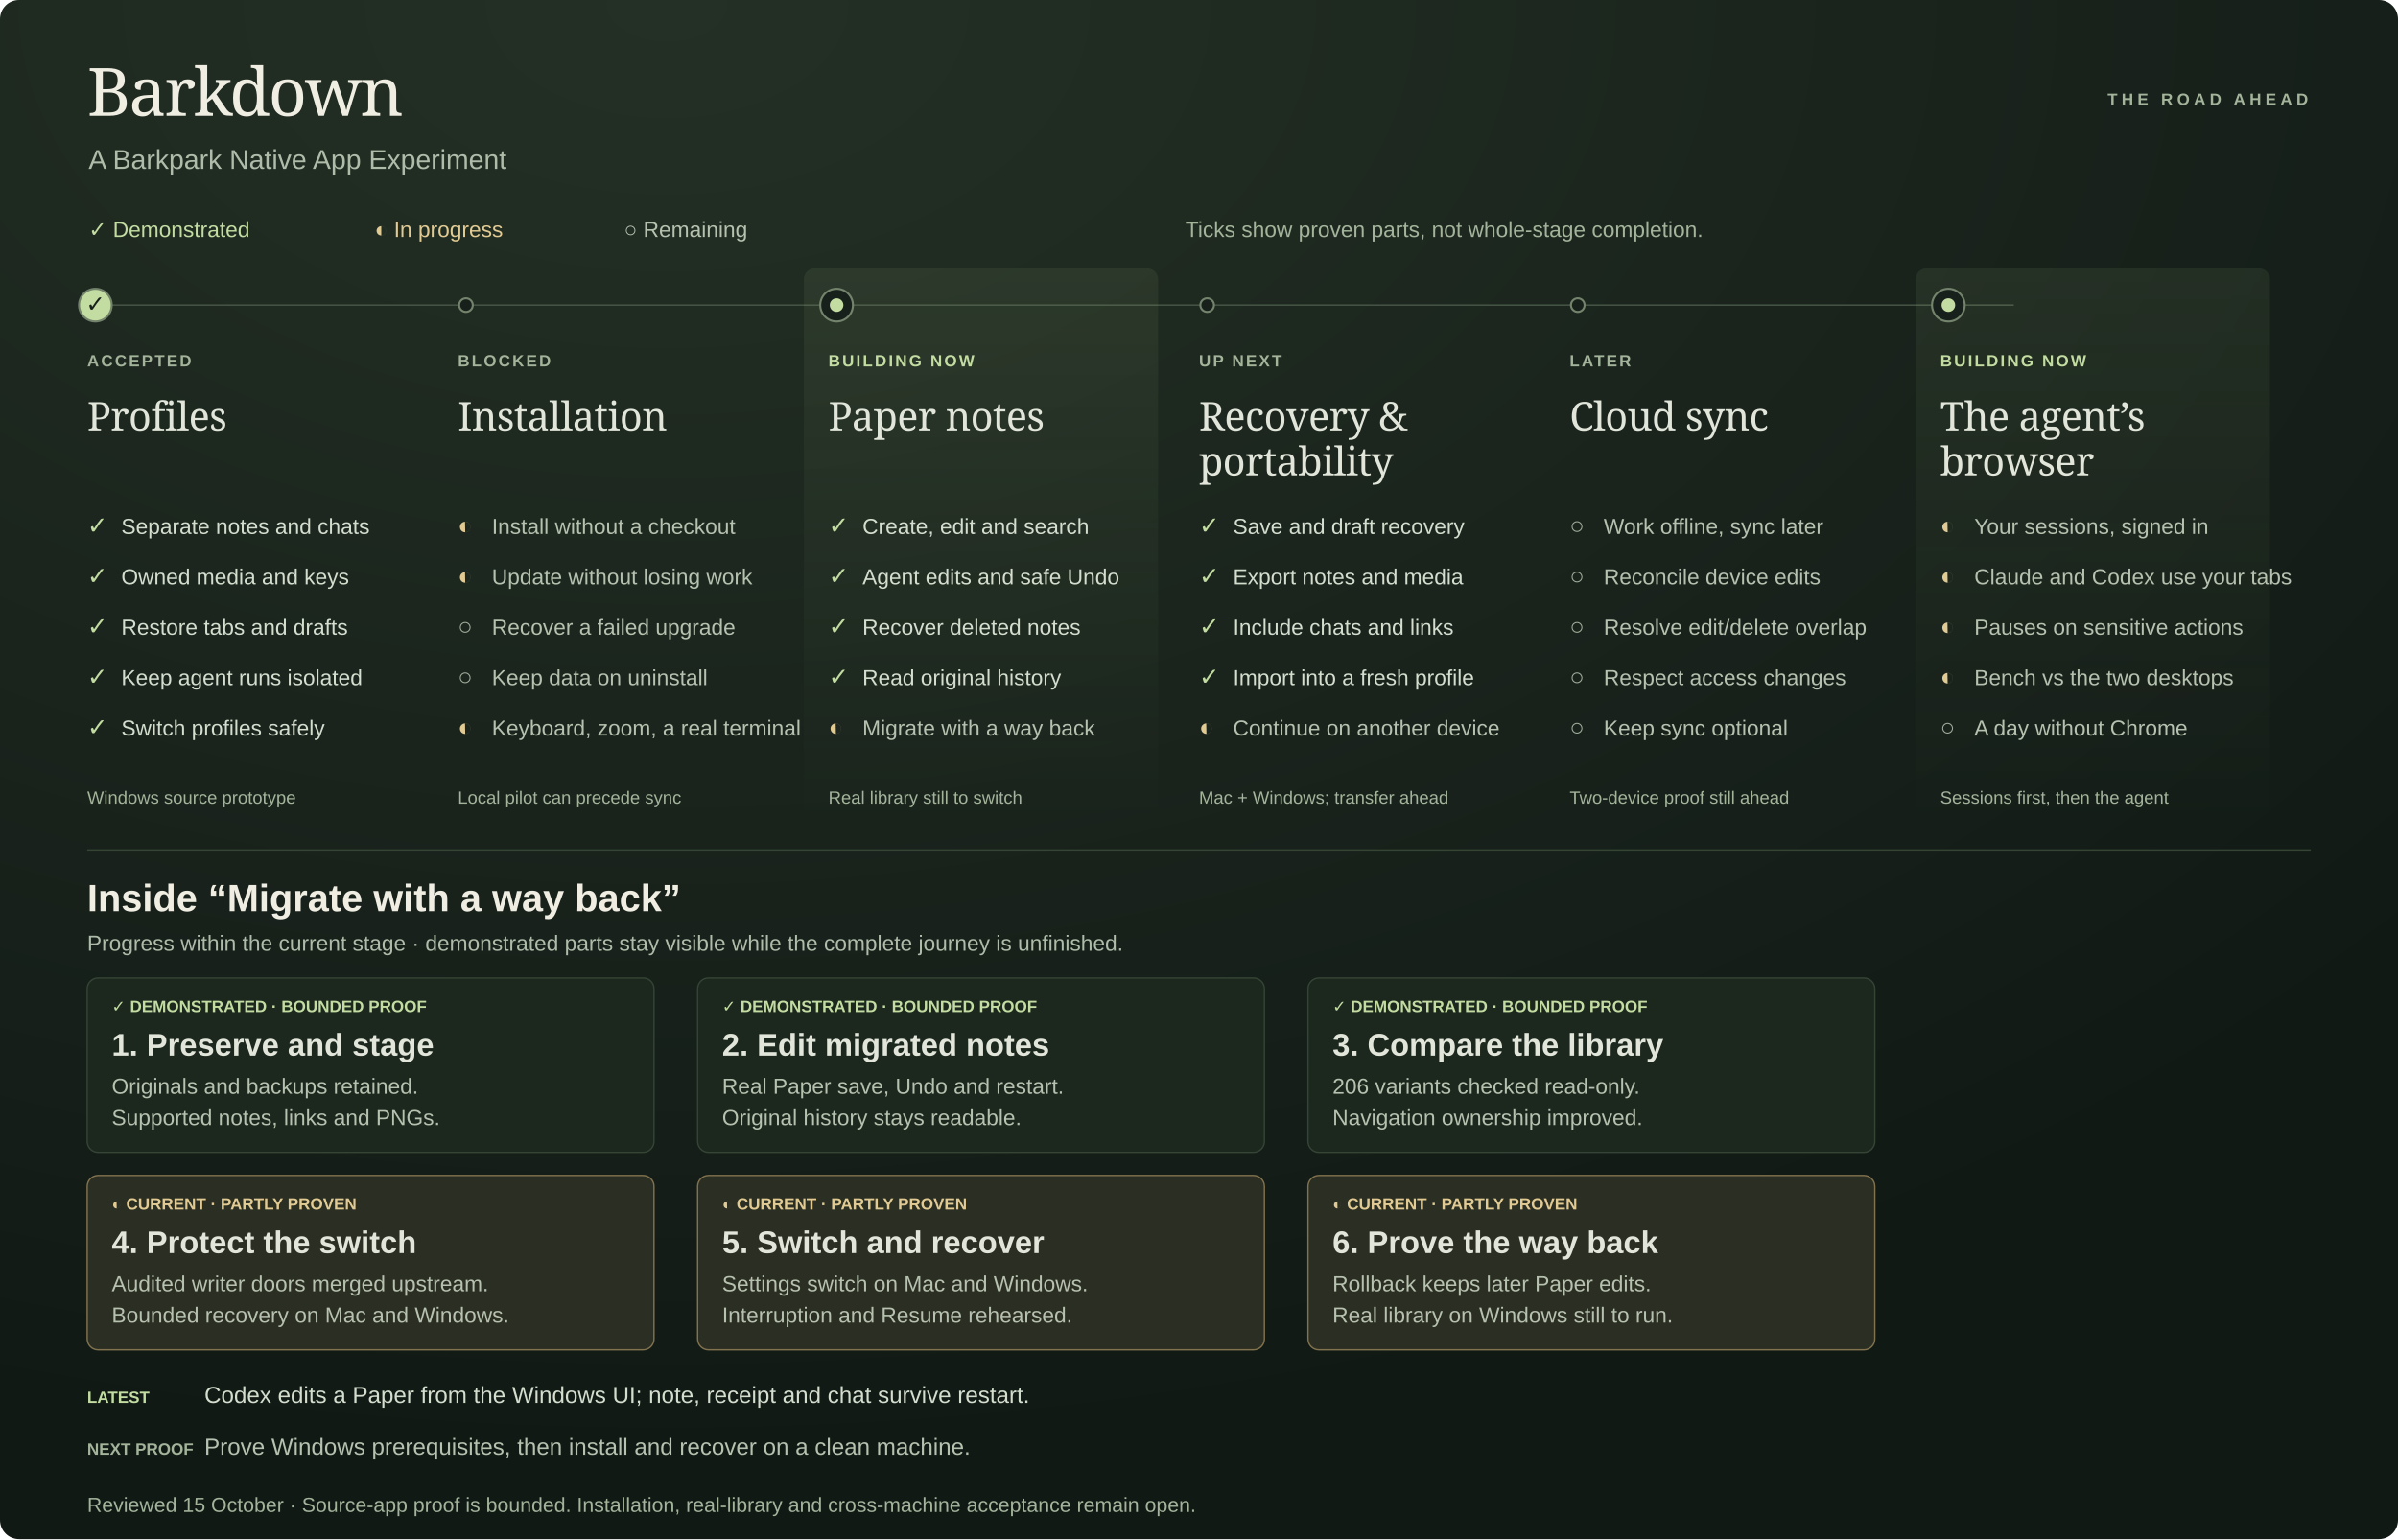
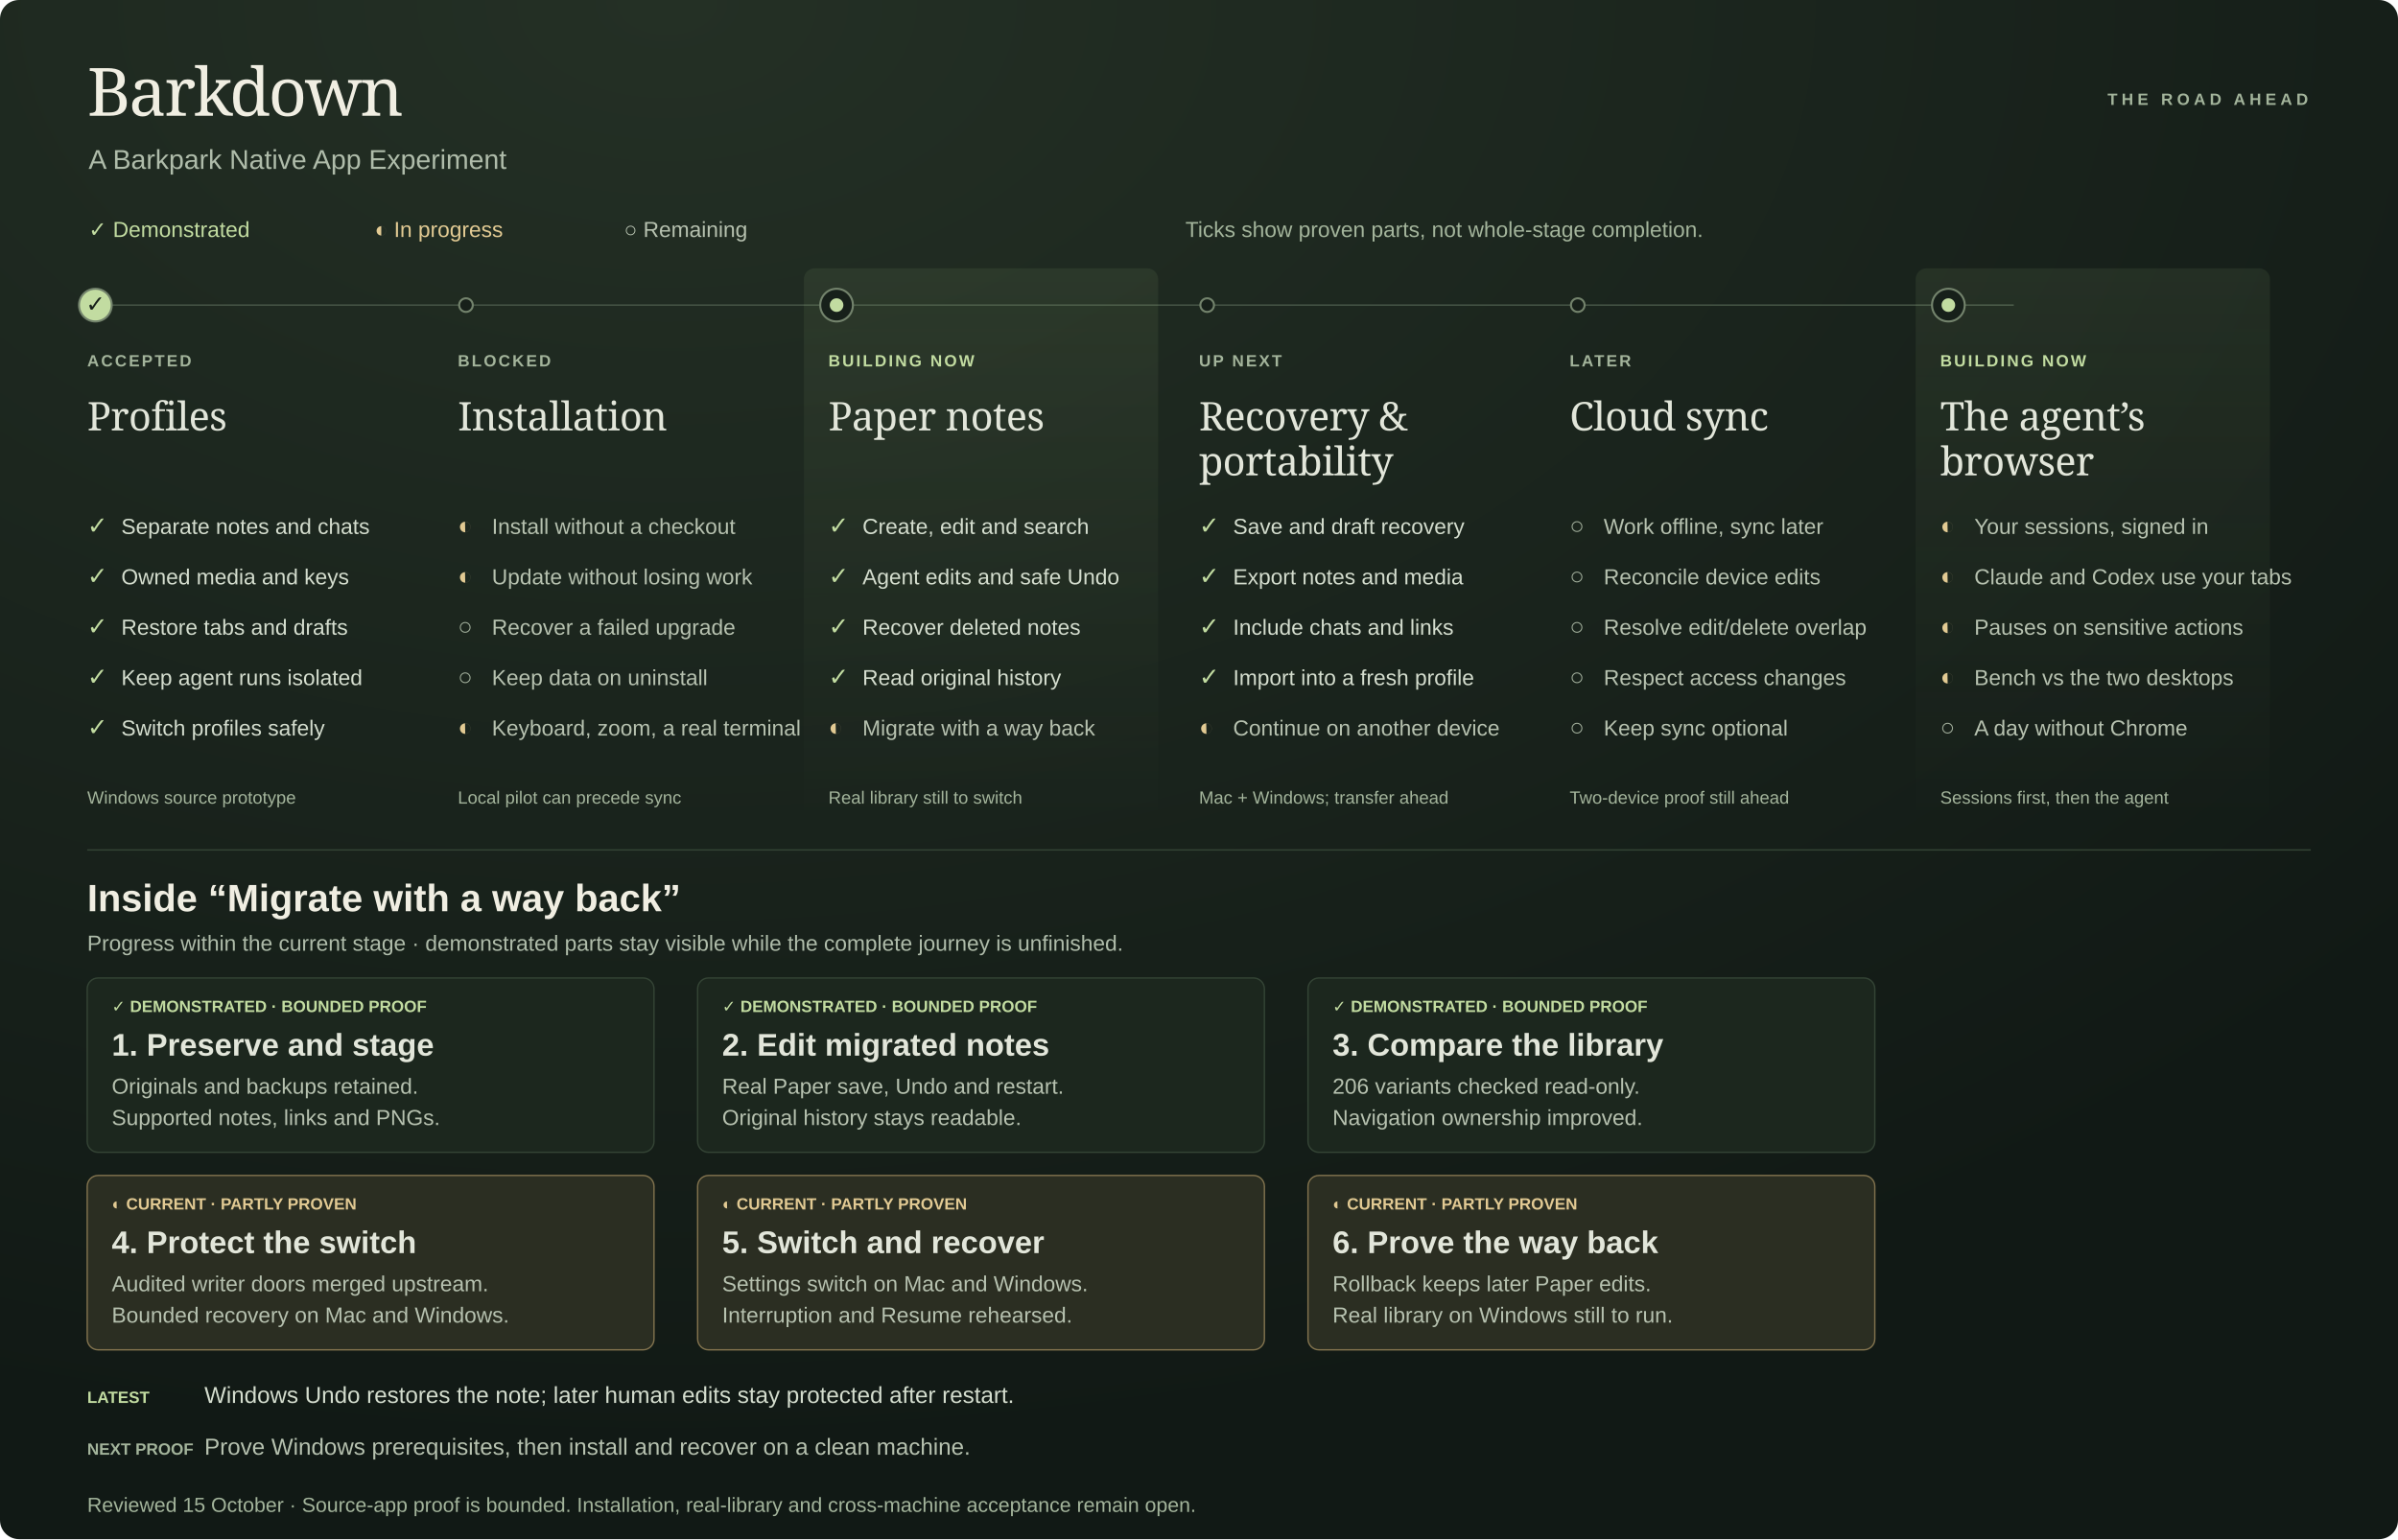
<svg xmlns="http://www.w3.org/2000/svg" width="1760" height="1130" viewBox="0 0 1760 1130" role="img" aria-labelledby="title desc">
  <defs>
    <radialGradient id="background" cx="28%" cy="0%" r="95%">
      <stop stop-color="#243025" />
      <stop offset="1" stop-color="#111915" />
    </radialGradient>
    <linearGradient id="focus" x2="0" y2="1">
      <stop stop-color="#a9c787" stop-opacity=".09" />
      <stop offset="1" stop-color="#a9c787" stop-opacity="0" />
    </linearGradient>
  </defs>
  <g font-family="Segoe UI, Arial, sans-serif">
    <rect width="1760" height="1130" rx="14" fill="url(#background)" />
    <text x="64" y="85" font-family="Georgia, serif" font-size="49" letter-spacing="-1.5" fill="#f0eee2">Barkdown</text>
    <text x="65" y="124" font-size="20" fill="#afbcaa" font-weight="400">A Barkpark Native App Experiment</text>
    <text x="1694" y="77" text-anchor="end" font-size="12" font-weight="600" letter-spacing="3" fill="#a3b49b">THE ROAD AHEAD</text>
    <text x="65" y="174" font-size="16" fill="#c2dca1" font-weight="400">✓  Demonstrated</text>
    <text x="275" y="174" font-size="16" fill="#e2ca93" font-weight="400">◐  In progress</text>
    <text x="458" y="174" font-size="16" fill="#b6c1af" font-weight="400">○  Remaining</text>
    <text x="870" y="174" font-size="16" fill="#a3b49b" font-weight="400">Ticks show proven parts, not whole-stage completion.</text>
    <path d="M70 224H1478" stroke="#475747" stroke-width="1" />
    <g data-phase="P1">
      <circle cx="70" cy="224" r="12" fill="#c2dca1" stroke="#73836c" stroke-width="1.5" />
      <text x="63" y="229" font-size="17" fill="#17201a" font-weight="600">✓</text>
      <text x="64" y="269" font-size="12" letter-spacing="1.5" font-weight="600" fill="#a3b49b">ACCEPTED</text>
      <text x="64" y="316" dy="0" font-family="Georgia, serif" font-size="29" letter-spacing="-.4" fill="#e2e6da">Profiles</text>
      <text x="64" y="392" font-size="18" fill="#c2dca1" font-weight="600">✓</text>
      <text x="89" y="392" font-size="16" fill="#d4ddce" font-weight="400">Separate notes and chats</text>
      <text x="64" y="429" font-size="18" fill="#c2dca1" font-weight="600">✓</text>
      <text x="89" y="429" font-size="16" fill="#d4ddce" font-weight="400">Owned media and keys</text>
      <text x="64" y="466" font-size="18" fill="#c2dca1" font-weight="600">✓</text>
      <text x="89" y="466" font-size="16" fill="#d4ddce" font-weight="400">Restore tabs and drafts</text>
      <text x="64" y="503" font-size="18" fill="#c2dca1" font-weight="600">✓</text>
      <text x="89" y="503" font-size="16" fill="#d4ddce" font-weight="400">Keep agent runs isolated</text>
      <text x="64" y="540" font-size="18" fill="#c2dca1" font-weight="600">✓</text>
      <text x="89" y="540" font-size="16" fill="#d4ddce" font-weight="400">Switch profiles safely</text>
      <text x="64" y="590" font-size="13" fill="#a3b49b" font-weight="400">Windows source prototype</text>
    </g>
    <g data-phase="P5">
      <circle cx="342" cy="224" r="5" fill="#17201a" stroke="#73836c" stroke-width="1.5" />
      <text x="336" y="269" font-size="12" letter-spacing="1.5" font-weight="600" fill="#a3b49b">BLOCKED</text>
      <text x="336" y="316" dy="0" font-family="Georgia, serif" font-size="29" letter-spacing="-.4" fill="#e2e6da">Installation</text>
      <text x="336" y="392" font-size="18" fill="#e2ca93" font-weight="600">◐</text>
      <text x="361" y="392" font-size="16" fill="#b6c1af" font-weight="400">Install without a checkout</text>
      <text x="336" y="429" font-size="18" fill="#e2ca93" font-weight="600">◐</text>
      <text x="361" y="429" font-size="16" fill="#b6c1af" font-weight="400">Update without losing work</text>
      <text x="336" y="466" font-size="18" fill="#9fac99" font-weight="600">○</text>
      <text x="361" y="466" font-size="16" fill="#b6c1af" font-weight="400">Recover a failed upgrade</text>
      <text x="336" y="503" font-size="18" fill="#9fac99" font-weight="600">○</text>
      <text x="361" y="503" font-size="16" fill="#b6c1af" font-weight="400">Keep data on uninstall</text>
      <text x="336" y="540" font-size="18" fill="#e2ca93" font-weight="600">◐</text>
      <text x="361" y="540" font-size="16" fill="#b6c1af" font-weight="400">Keyboard, zoom, a real terminal</text>
      <text x="336" y="590" font-size="13" fill="#a3b49b" font-weight="400">Local pilot can precede sync</text>
    </g>
    <g data-phase="P2">
      <rect x="590" y="197" width="260" height="410" rx="8" fill="url(#focus)" />
      <circle cx="614" cy="224" r="12" fill="#17201a" stroke="#73836c" stroke-width="1.5" />
      <circle cx="614" cy="224" r="5" fill="#c2dca1" />
      <text x="608" y="269" font-size="12" letter-spacing="1.5" font-weight="600" fill="#c2dca1">BUILDING NOW</text>
      <text x="608" y="316" dy="0" font-family="Georgia, serif" font-size="29" letter-spacing="-.4" fill="#e2e6da">Paper notes</text>
      <text x="608" y="392" font-size="18" fill="#c2dca1" font-weight="600">✓</text>
      <text x="633" y="392" font-size="16" fill="#d4ddce" font-weight="400">Create, edit and search</text>
      <text x="608" y="429" font-size="18" fill="#c2dca1" font-weight="600">✓</text>
      <text x="633" y="429" font-size="16" fill="#d4ddce" font-weight="400">Agent edits and safe Undo</text>
      <text x="608" y="466" font-size="18" fill="#c2dca1" font-weight="600">✓</text>
      <text x="633" y="466" font-size="16" fill="#d4ddce" font-weight="400">Recover deleted notes</text>
      <text x="608" y="503" font-size="18" fill="#c2dca1" font-weight="600">✓</text>
      <text x="633" y="503" font-size="16" fill="#d4ddce" font-weight="400">Read original history</text>
      <text x="608" y="540" font-size="18" fill="#e2ca93" font-weight="600">◐</text>
      <text x="633" y="540" font-size="16" fill="#b6c1af" font-weight="400">Migrate with a way back</text>
      <text x="608" y="590" font-size="13" fill="#a3b49b" font-weight="400">Real library still to switch</text>
    </g>
    <g data-phase="P3">
      <circle cx="886" cy="224" r="5" fill="#17201a" stroke="#73836c" stroke-width="1.5" />
      <text x="880" y="269" font-size="12" letter-spacing="1.5" font-weight="600" fill="#a3b49b">UP NEXT</text>
      <text x="880" y="316" dy="0" font-family="Georgia, serif" font-size="29" letter-spacing="-.4" fill="#e2e6da">Recovery &amp;</text>
      <text x="880" y="316" dy="33" font-family="Georgia, serif" font-size="29" letter-spacing="-.4" fill="#e2e6da">portability</text>
      <text x="880" y="392" font-size="18" fill="#c2dca1" font-weight="600">✓</text>
      <text x="905" y="392" font-size="16" fill="#d4ddce" font-weight="400">Save and draft recovery</text>
      <text x="880" y="429" font-size="18" fill="#c2dca1" font-weight="600">✓</text>
      <text x="905" y="429" font-size="16" fill="#d4ddce" font-weight="400">Export notes and media</text>
      <text x="880" y="466" font-size="18" fill="#c2dca1" font-weight="600">✓</text>
      <text x="905" y="466" font-size="16" fill="#d4ddce" font-weight="400">Include chats and links</text>
      <text x="880" y="503" font-size="18" fill="#c2dca1" font-weight="600">✓</text>
      <text x="905" y="503" font-size="16" fill="#d4ddce" font-weight="400">Import into a fresh profile</text>
      <text x="880" y="540" font-size="18" fill="#e2ca93" font-weight="600">◐</text>
      <text x="905" y="540" font-size="16" fill="#b6c1af" font-weight="400">Continue on another device</text>
      <text x="880" y="590" font-size="13" fill="#a3b49b" font-weight="400">Mac + Windows; transfer ahead</text>
    </g>
    <g data-phase="P4">
      <circle cx="1158" cy="224" r="5" fill="#17201a" stroke="#73836c" stroke-width="1.5" />
      <text x="1152" y="269" font-size="12" letter-spacing="1.5" font-weight="600" fill="#a3b49b">LATER</text>
      <text x="1152" y="316" dy="0" font-family="Georgia, serif" font-size="29" letter-spacing="-.4" fill="#e2e6da">Cloud sync</text>
      <text x="1152" y="392" font-size="18" fill="#9fac99" font-weight="600">○</text>
      <text x="1177" y="392" font-size="16" fill="#b6c1af" font-weight="400">Work offline, sync later</text>
      <text x="1152" y="429" font-size="18" fill="#9fac99" font-weight="600">○</text>
      <text x="1177" y="429" font-size="16" fill="#b6c1af" font-weight="400">Reconcile device edits</text>
      <text x="1152" y="466" font-size="18" fill="#9fac99" font-weight="600">○</text>
      <text x="1177" y="466" font-size="16" fill="#b6c1af" font-weight="400">Resolve edit/delete overlap</text>
      <text x="1152" y="503" font-size="18" fill="#9fac99" font-weight="600">○</text>
      <text x="1177" y="503" font-size="16" fill="#b6c1af" font-weight="400">Respect access changes</text>
      <text x="1152" y="540" font-size="18" fill="#9fac99" font-weight="600">○</text>
      <text x="1177" y="540" font-size="16" fill="#b6c1af" font-weight="400">Keep sync optional</text>
      <text x="1152" y="590" font-size="13" fill="#a3b49b" font-weight="400">Two-device proof still ahead</text>
    </g>
    <g data-phase="P6">
      <rect x="1406" y="197" width="260" height="410" rx="8" fill="url(#focus)" />
      <circle cx="1430" cy="224" r="12" fill="#17201a" stroke="#73836c" stroke-width="1.5" />
      <circle cx="1430" cy="224" r="5" fill="#c2dca1" />
      <text x="1424" y="269" font-size="12" letter-spacing="1.5" font-weight="600" fill="#c2dca1">BUILDING NOW</text>
      <text x="1424" y="316" dy="0" font-family="Georgia, serif" font-size="29" letter-spacing="-.4" fill="#e2e6da">The agent’s</text>
      <text x="1424" y="316" dy="33" font-family="Georgia, serif" font-size="29" letter-spacing="-.4" fill="#e2e6da">browser</text>
      <text x="1424" y="392" font-size="18" fill="#e2ca93" font-weight="600">◐</text>
      <text x="1449" y="392" font-size="16" fill="#b6c1af" font-weight="400">Your sessions, signed in</text>
      <text x="1424" y="429" font-size="18" fill="#e2ca93" font-weight="600">◐</text>
      <text x="1449" y="429" font-size="16" fill="#b6c1af" font-weight="400">Claude and Codex use your tabs</text>
      <text x="1424" y="466" font-size="18" fill="#e2ca93" font-weight="600">◐</text>
      <text x="1449" y="466" font-size="16" fill="#b6c1af" font-weight="400">Pauses on sensitive actions</text>
      <text x="1424" y="503" font-size="18" fill="#e2ca93" font-weight="600">◐</text>
      <text x="1449" y="503" font-size="16" fill="#b6c1af" font-weight="400">Bench vs the two desktops</text>
      <text x="1424" y="540" font-size="18" fill="#9fac99" font-weight="600">○</text>
      <text x="1449" y="540" font-size="16" fill="#b6c1af" font-weight="400">A day without Chrome</text>
      <text x="1424" y="590" font-size="13" fill="#a3b49b" font-weight="400">Sessions first, then the agent</text>
    </g>
    <path d="M64 624H1696" stroke="#344435" />
    <text x="64" y="669" font-size="28" fill="#f0eee2" font-weight="600">Inside “Migrate with a way back”</text>
    <text x="64" y="698" font-size="16" fill="#afbcaa" font-weight="400">Progress within the current stage · demonstrated parts stay visible while the complete journey is unfinished.</text>
    <g data-migration-step="1">
      <rect x="64" y="718" width="416" height="128" rx="8" fill="#1c271e" stroke="#344435" />
      <text x="82" y="743" font-size="12" fill="#c2dca1" font-weight="600">✓  DEMONSTRATED · BOUNDED PROOF</text>
      <text x="82" y="775" font-size="23" fill="#e2e6da" font-weight="600">1. Preserve and stage</text>
      <text x="82" y="803" font-size="16" fill="#b6c1af" font-weight="400">Originals and backups retained.</text>
      <text x="82" y="826" font-size="16" fill="#b6c1af" font-weight="400">Supported notes, links and PNGs.</text>
    </g>
    <g data-migration-step="2">
      <rect x="512" y="718" width="416" height="128" rx="8" fill="#1c271e" stroke="#344435" />
      <text x="530" y="743" font-size="12" fill="#c2dca1" font-weight="600">✓  DEMONSTRATED · BOUNDED PROOF</text>
      <text x="530" y="775" font-size="23" fill="#e2e6da" font-weight="600">2. Edit migrated notes</text>
      <text x="530" y="803" font-size="16" fill="#b6c1af" font-weight="400">Real Paper save, Undo and restart.</text>
      <text x="530" y="826" font-size="16" fill="#b6c1af" font-weight="400">Original history stays readable.</text>
    </g>
    <g data-migration-step="3">
      <rect x="960" y="718" width="416" height="128" rx="8" fill="#1c271e" stroke="#344435" />
      <text x="978" y="743" font-size="12" fill="#c2dca1" font-weight="600">✓  DEMONSTRATED · BOUNDED PROOF</text>
      <text x="978" y="775" font-size="23" fill="#e2e6da" font-weight="600">3. Compare the library</text>
      <text x="978" y="803" font-size="16" fill="#b6c1af" font-weight="400">206 variants checked read-only.</text>
      <text x="978" y="826" font-size="16" fill="#b6c1af" font-weight="400">Navigation ownership improved.</text>
    </g>
    <g data-migration-step="4">
      <rect x="64" y="863" width="416" height="128" rx="8" fill="#2b2e22" stroke="#82734e" />
      <text x="82" y="888" font-size="12" fill="#e2ca93" font-weight="600">◐  CURRENT · PARTLY PROVEN</text>
      <text x="82" y="920" font-size="23" fill="#e2e6da" font-weight="600">4. Protect the switch</text>
      <text x="82" y="948" font-size="16" fill="#b6c1af" font-weight="400">Audited writer doors merged upstream.</text>
      <text x="82" y="971" font-size="16" fill="#b6c1af" font-weight="400">Bounded recovery on Mac and Windows.</text>
    </g>
    <g data-migration-step="5">
      <rect x="512" y="863" width="416" height="128" rx="8" fill="#2b2e22" stroke="#82734e" />
      <text x="530" y="888" font-size="12" fill="#e2ca93" font-weight="600">◐  CURRENT · PARTLY PROVEN</text>
      <text x="530" y="920" font-size="23" fill="#e2e6da" font-weight="600">5. Switch and recover</text>
      <text x="530" y="948" font-size="16" fill="#b6c1af" font-weight="400">Settings switch on Mac and Windows.</text>
      <text x="530" y="971" font-size="16" fill="#b6c1af" font-weight="400">Interruption and Resume rehearsed.</text>
    </g>
    <g data-migration-step="6">
      <rect x="960" y="863" width="416" height="128" rx="8" fill="#2b2e22" stroke="#82734e" />
      <text x="978" y="888" font-size="12" fill="#e2ca93" font-weight="600">◐  CURRENT · PARTLY PROVEN</text>
      <text x="978" y="920" font-size="23" fill="#e2e6da" font-weight="600">6. Prove the way back</text>
      <text x="978" y="948" font-size="16" fill="#b6c1af" font-weight="400">Rollback keeps later Paper edits.</text>
      <text x="978" y="971" font-size="16" fill="#b6c1af" font-weight="400">Real library on Windows still to run.</text>
    </g>
    <text x="64" y="1030" font-size="12" fill="#c2dca1" font-weight="600">LATEST</text>
-     <text x="150" y="1030" font-size="17" fill="#d4ddce" font-weight="400">Codex edits a Paper from the Windows UI; note, receipt and chat survive restart.</text>
+     <text x="150" y="1030" font-size="17" fill="#d4ddce" font-weight="400">Windows Undo restores the note; later human edits stay protected after restart.</text>
    <text x="64" y="1068" font-size="12" fill="#a3b49b" font-weight="600">NEXT PROOF</text>
    <text x="150" y="1068" font-size="17" fill="#b6c1af" font-weight="400">Prove Windows prerequisites, then install and recover on a clean machine.</text>
    <text x="64" y="1110" font-size="15" fill="#a3b49b" font-weight="400">Reviewed 15 October · Source-app proof is bounded. Installation, real-library and cross-machine acceptance remain open.</text>
  </g>
</svg>
